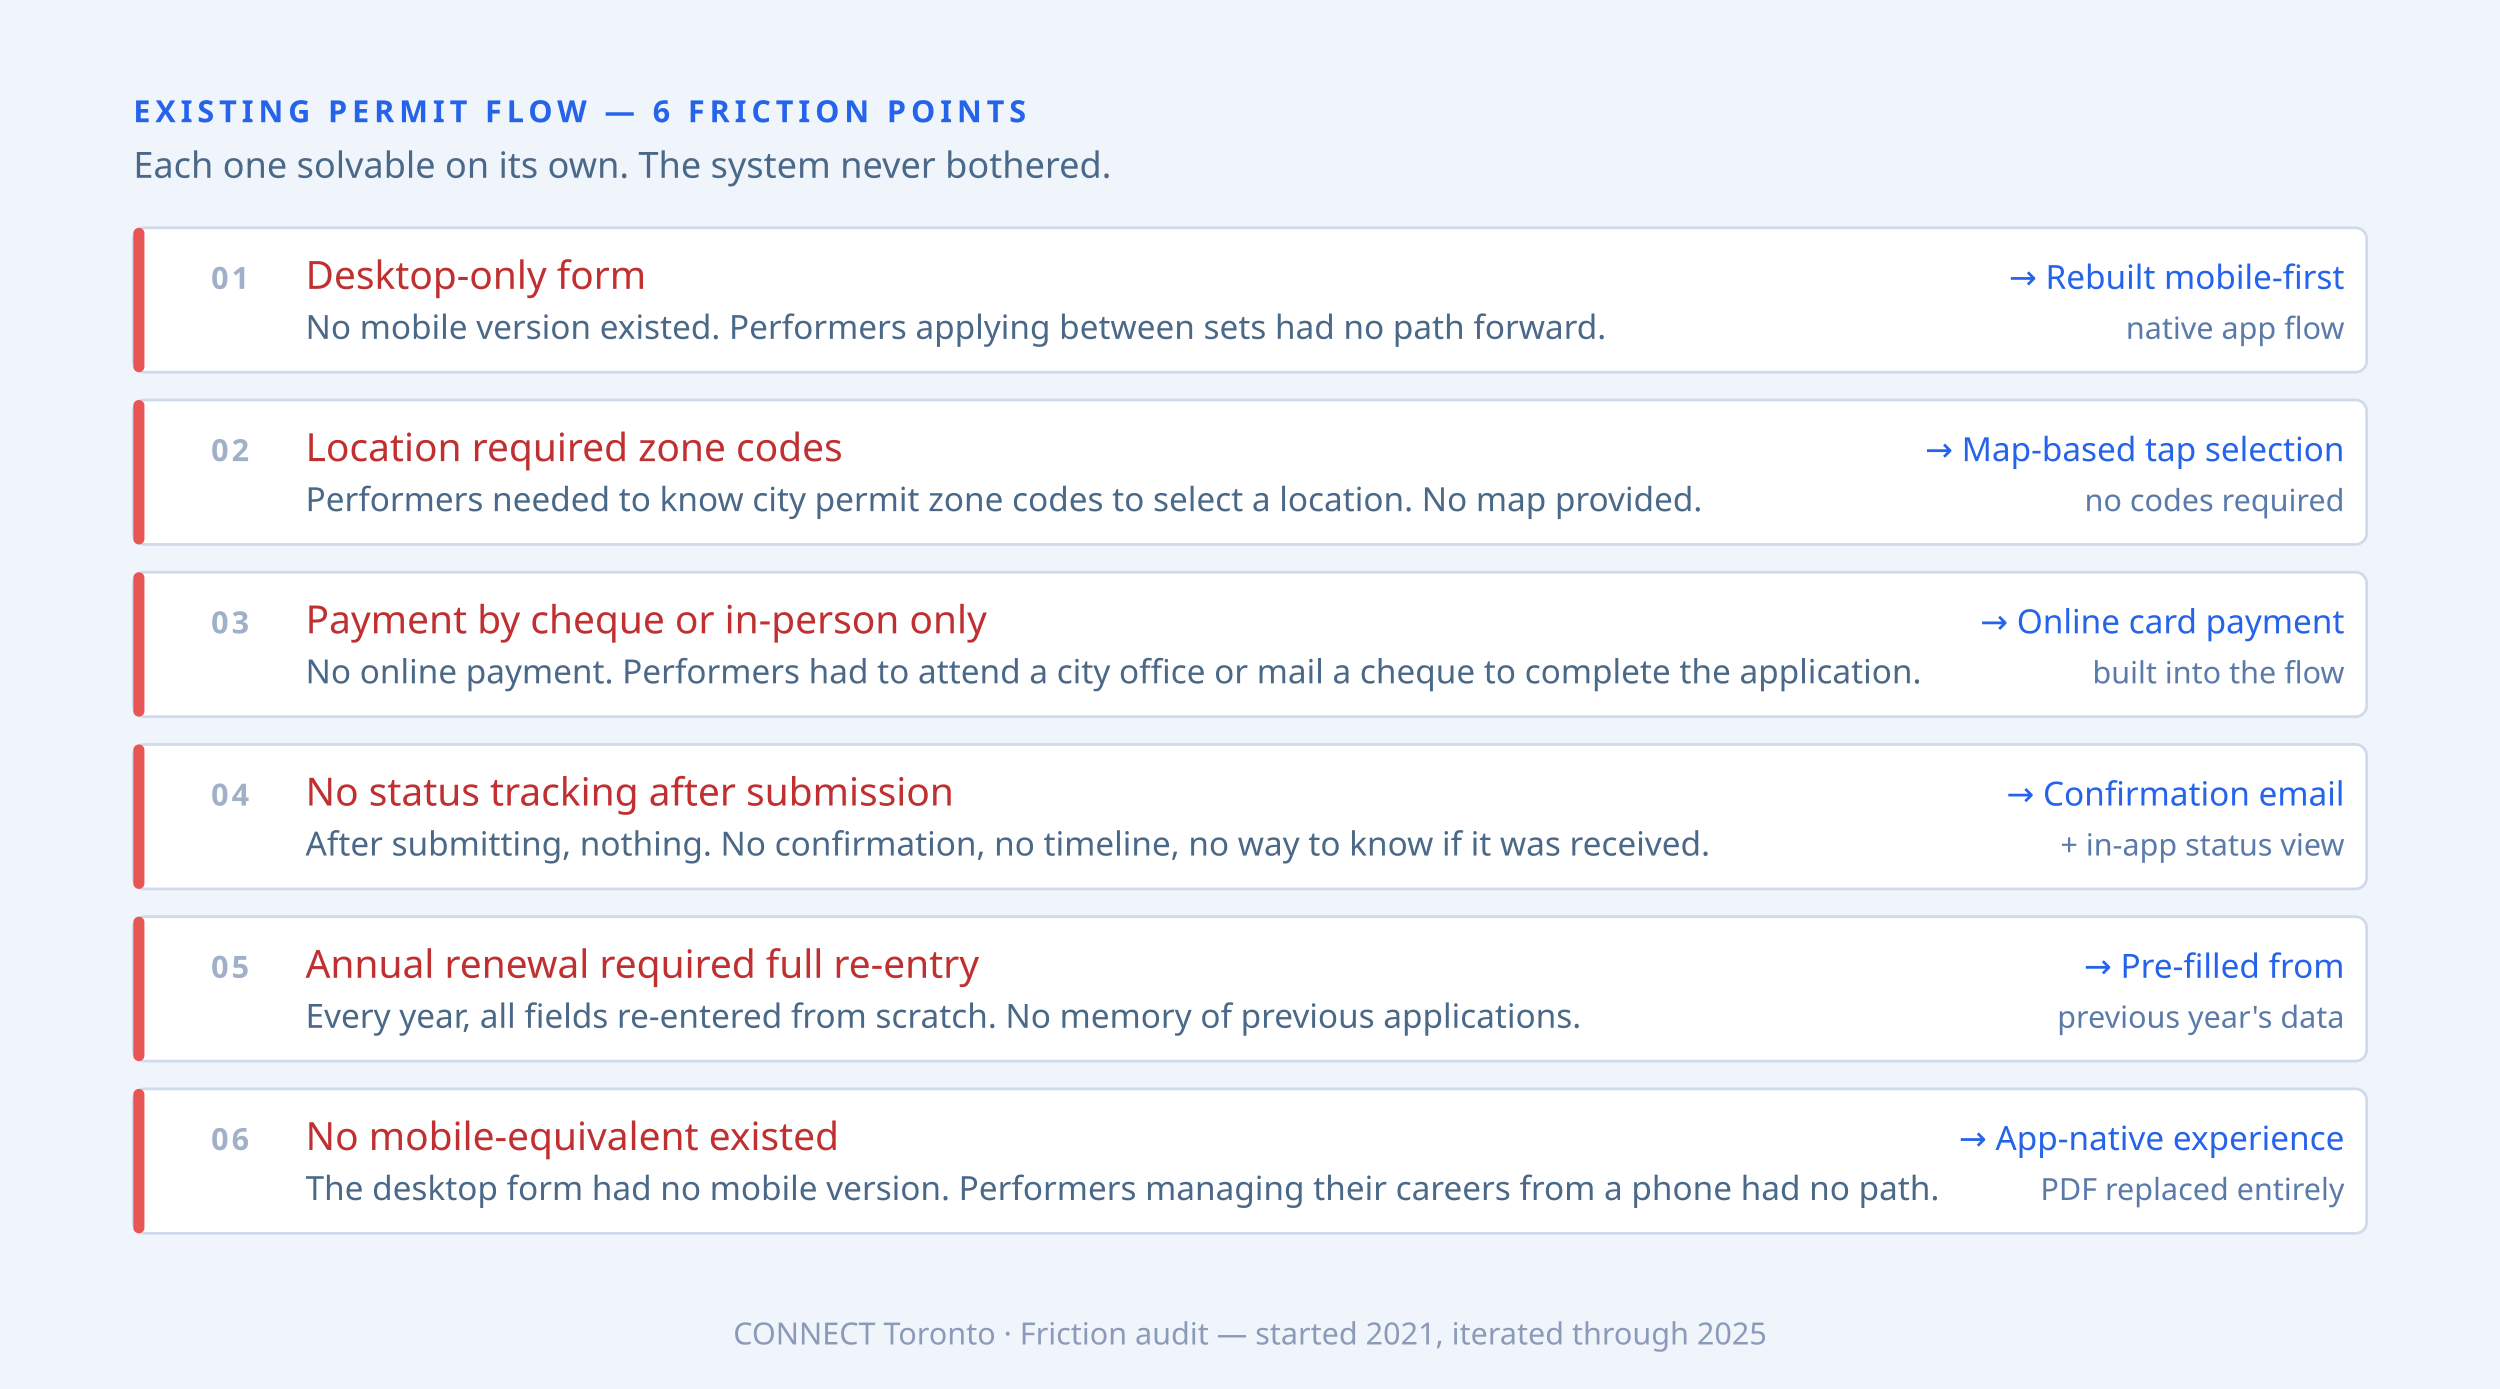
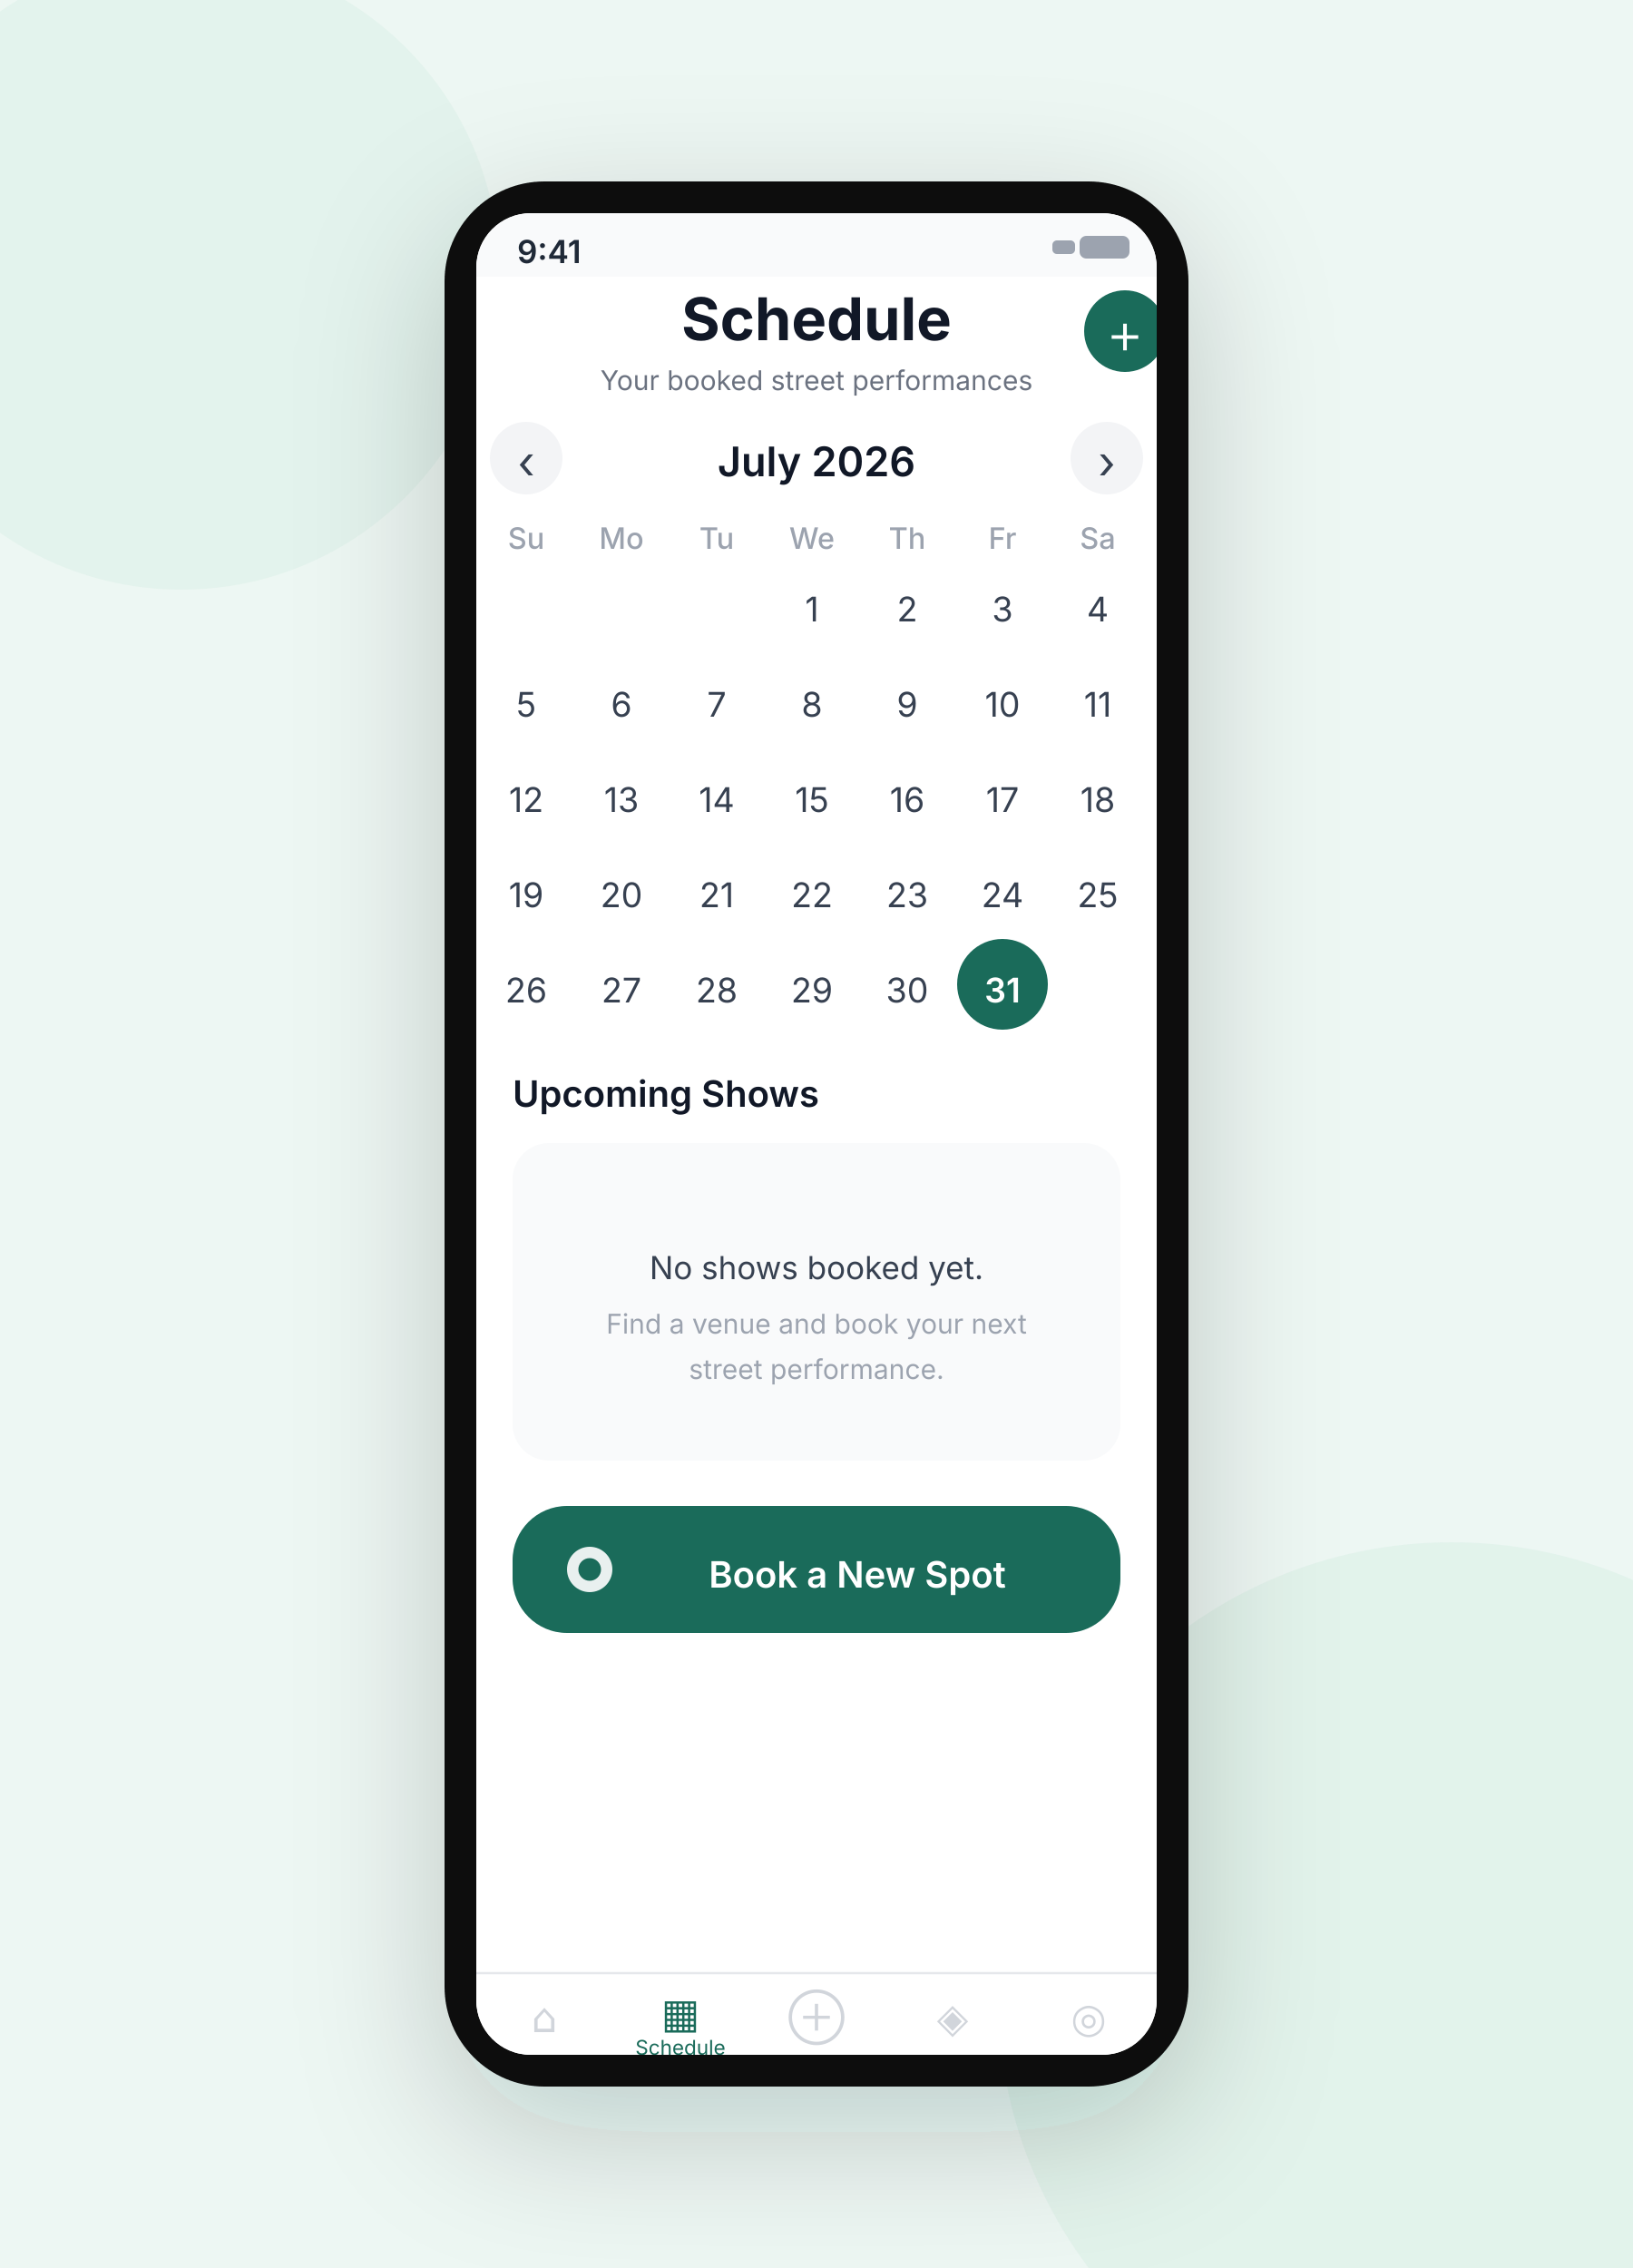
- <svg xmlns="http://www.w3.org/2000/svg" viewBox="0 0 900 500" font-family="'DM Sans', system-ui, sans-serif">
-   <rect width="900" height="500" fill="#f0f4fb" />
-   <text x="48" y="44" font-size="11" fill="#2563eb" font-weight="600" letter-spacing="0.16em">EXISTING PERMIT FLOW — 6 FRICTION POINTS</text>
-   <text x="48" y="64" font-size="13" fill="#4a6888">Each one solvable on its own. The system never bothered.</text>
-   <rect x="48" y="82" width="804" height="52" rx="4" fill="#ffffff" stroke="#d0daea" stroke-width="1" />
-   <rect x="48" y="82" width="4" height="52" rx="2" fill="#e85555" />
-   <text x="76" y="104" font-size="11" fill="#a0b0c8" font-weight="600" letter-spacing="0.1em">01</text>
-   <text x="110" y="104" font-size="14" fill="#c03030" font-weight="500">Desktop-only form</text>
-   <text x="110" y="122" font-size="12" fill="#4a6888">No mobile version existed. Performers applying between sets had no path forward.</text>
-   <text x="844" y="104" font-size="12" fill="#2563eb" text-anchor="end" font-weight="500">→ Rebuilt mobile-first</text>
-   <text x="844" y="122" font-size="11" fill="#5a7aaa" text-anchor="end">native app flow</text>
-   <rect x="48" y="144" width="804" height="52" rx="4" fill="#ffffff" stroke="#d0daea" stroke-width="1" />
-   <rect x="48" y="144" width="4" height="52" rx="2" fill="#e85555" />
-   <text x="76" y="166" font-size="11" fill="#a0b0c8" font-weight="600" letter-spacing="0.1em">02</text>
-   <text x="110" y="166" font-size="14" fill="#c03030" font-weight="500">Location required zone codes</text>
-   <text x="110" y="184" font-size="12" fill="#4a6888">Performers needed to know city permit zone codes to select a location. No map provided.</text>
-   <text x="844" y="166" font-size="12" fill="#2563eb" text-anchor="end" font-weight="500">→ Map-based tap selection</text>
-   <text x="844" y="184" font-size="11" fill="#5a7aaa" text-anchor="end">no codes required</text>
-   <rect x="48" y="206" width="804" height="52" rx="4" fill="#ffffff" stroke="#d0daea" stroke-width="1" />
-   <rect x="48" y="206" width="4" height="52" rx="2" fill="#e85555" />
-   <text x="76" y="228" font-size="11" fill="#a0b0c8" font-weight="600" letter-spacing="0.1em">03</text>
-   <text x="110" y="228" font-size="14" fill="#c03030" font-weight="500">Payment by cheque or in-person only</text>
-   <text x="110" y="246" font-size="12" fill="#4a6888">No online payment. Performers had to attend a city office or mail a cheque to complete the application.</text>
-   <text x="844" y="228" font-size="12" fill="#2563eb" text-anchor="end" font-weight="500">→ Online card payment</text>
-   <text x="844" y="246" font-size="11" fill="#5a7aaa" text-anchor="end">built into the flow</text>
-   <rect x="48" y="268" width="804" height="52" rx="4" fill="#ffffff" stroke="#d0daea" stroke-width="1" />
-   <rect x="48" y="268" width="4" height="52" rx="2" fill="#e85555" />
-   <text x="76" y="290" font-size="11" fill="#a0b0c8" font-weight="600" letter-spacing="0.1em">04</text>
-   <text x="110" y="290" font-size="14" fill="#c03030" font-weight="500">No status tracking after submission</text>
-   <text x="110" y="308" font-size="12" fill="#4a6888">After submitting, nothing. No confirmation, no timeline, no way to know if it was received.</text>
-   <text x="844" y="290" font-size="12" fill="#2563eb" text-anchor="end" font-weight="500">→ Confirmation email</text>
-   <text x="844" y="308" font-size="11" fill="#5a7aaa" text-anchor="end">+ in-app status view</text>
-   <rect x="48" y="330" width="804" height="52" rx="4" fill="#ffffff" stroke="#d0daea" stroke-width="1" />
-   <rect x="48" y="330" width="4" height="52" rx="2" fill="#e85555" />
-   <text x="76" y="352" font-size="11" fill="#a0b0c8" font-weight="600" letter-spacing="0.1em">05</text>
-   <text x="110" y="352" font-size="14" fill="#c03030" font-weight="500">Annual renewal required full re-entry</text>
-   <text x="110" y="370" font-size="12" fill="#4a6888">Every year, all fields re-entered from scratch. No memory of previous applications.</text>
-   <text x="844" y="352" font-size="12" fill="#2563eb" text-anchor="end" font-weight="500">→ Pre-filled from</text>
-   <text x="844" y="370" font-size="11" fill="#5a7aaa" text-anchor="end">previous year's data</text>
-   <rect x="48" y="392" width="804" height="52" rx="4" fill="#ffffff" stroke="#d0daea" stroke-width="1" />
-   <rect x="48" y="392" width="4" height="52" rx="2" fill="#e85555" />
-   <text x="76" y="414" font-size="11" fill="#a0b0c8" font-weight="600" letter-spacing="0.1em">06</text>
-   <text x="110" y="414" font-size="14" fill="#c03030" font-weight="500">No mobile-equivalent existed</text>
-   <text x="110" y="432" font-size="12" fill="#4a6888">The desktop form had no mobile version. Performers managing their careers from a phone had no path.</text>
-   <text x="844" y="414" font-size="12" fill="#2563eb" text-anchor="end" font-weight="500">→ App-native experience</text>
-   <text x="844" y="432" font-size="11" fill="#5a7aaa" text-anchor="end">PDF replaced entirely</text>
-   <text x="450" y="484" font-size="11" fill="#8a9ab8" text-anchor="middle">CONNECT Toronto · Friction audit — started 2021, iterated through 2025</text>
+ <svg xmlns="http://www.w3.org/2000/svg" viewBox="0 0 360 500" font-family="-apple-system,BlinkMacSystemFont,'Segoe UI',system-ui,sans-serif">
+   <defs>
+     <clipPath id="cs">
+       <rect x="105" y="47" width="150" height="406" rx="12" />
+     </clipPath>
+     <filter id="sh" x="-25%" y="-8%" width="150%" height="120%">
+       <feDropShadow dx="0" dy="10" stdDeviation="16" flood-color="#0a2a1e" flood-opacity="0.2" />
+     </filter>
+   </defs>
+   <rect width="360" height="500" fill="#edf7f3" />
+   <circle cx="320" cy="440" r="100" fill="#d5ede3" opacity="0.45" />
+   <circle cx="40" cy="60" r="70" fill="#d5ede3" opacity="0.4" />
+   <rect x="98" y="40" rx="22" width="164" height="420" fill="#111" filter="url(#sh)" />
+   <rect x="105" y="47" rx="12" width="150" height="406" fill="#fff" />
+   <rect x="150" y="47" rx="3" width="58" height="5" fill="#0d0d0d" />
+   <g clip-path="url(#cs)">
+     <rect x="105" y="47" width="150" height="14" fill="#f9fafb" />
+     <text x="114" y="58" font-size="7" font-weight="600" fill="#1f2937">9:41</text>
+     <rect x="238" y="52" rx="1.5" width="11" height="5" fill="#9ca3af" />
+     <rect x="232" y="53" rx="1" width="5" height="3" fill="#9ca3af" />
+     <rect x="105" y="61" width="150" height="30" fill="#fff" />
+     <text x="180" y="75" font-size="13" font-weight="700" fill="#111827" text-anchor="middle">Schedule</text>
+     <text x="180" y="86" font-size="6" fill="#6b7280" text-anchor="middle">Your booked street performances</text>
+     <circle cx="248" cy="73" r="9" fill="#1a6b5a" />
+     <text x="248" y="78" font-size="13" font-weight="300" fill="#fff" text-anchor="middle">+</text>
+     <circle cx="116" cy="101" r="8" fill="#f3f4f6" />
+     <text x="116" y="105.5" font-size="10" fill="#374151" text-anchor="middle">‹</text>
+     <text x="180" y="105" font-size="9" font-weight="600" fill="#111827" text-anchor="middle">July 2026</text>
+     <circle cx="244" cy="101" r="8" fill="#f3f4f6" />
+     <text x="244" y="105.5" font-size="10" fill="#374151" text-anchor="middle">›</text>
+     <text x="116" y="121" font-size="6.5" fill="#9ca3af" text-anchor="middle" font-weight="500">Su</text>
+     <text x="137" y="121" font-size="6.5" fill="#9ca3af" text-anchor="middle" font-weight="500">Mo</text>
+     <text x="158" y="121" font-size="6.5" fill="#9ca3af" text-anchor="middle" font-weight="500">Tu</text>
+     <text x="179" y="121" font-size="6.5" fill="#9ca3af" text-anchor="middle" font-weight="500">We</text>
+     <text x="200" y="121" font-size="6.5" fill="#9ca3af" text-anchor="middle" font-weight="500">Th</text>
+     <text x="221" y="121" font-size="6.5" fill="#9ca3af" text-anchor="middle" font-weight="500">Fr</text>
+     <text x="242" y="121" font-size="6.5" fill="#9ca3af" text-anchor="middle" font-weight="500">Sa</text>
+     <text x="179" y="137" font-size="7.5" fill="#374151" text-anchor="middle">1</text>
+     <text x="200" y="137" font-size="7.5" fill="#374151" text-anchor="middle">2</text>
+     <text x="221" y="137" font-size="7.5" fill="#374151" text-anchor="middle">3</text>
+     <text x="242" y="137" font-size="7.5" fill="#374151" text-anchor="middle">4</text>
+     <text x="116" y="158" font-size="7.5" fill="#374151" text-anchor="middle">5</text>
+     <text x="137" y="158" font-size="7.5" fill="#374151" text-anchor="middle">6</text>
+     <text x="158" y="158" font-size="7.5" fill="#374151" text-anchor="middle">7</text>
+     <text x="179" y="158" font-size="7.5" fill="#374151" text-anchor="middle">8</text>
+     <text x="200" y="158" font-size="7.5" fill="#374151" text-anchor="middle">9</text>
+     <text x="221" y="158" font-size="7.5" fill="#374151" text-anchor="middle">10</text>
+     <text x="242" y="158" font-size="7.5" fill="#374151" text-anchor="middle">11</text>
+     <text x="116" y="179" font-size="7.5" fill="#374151" text-anchor="middle">12</text>
+     <text x="137" y="179" font-size="7.5" fill="#374151" text-anchor="middle">13</text>
+     <text x="158" y="179" font-size="7.5" fill="#374151" text-anchor="middle">14</text>
+     <text x="179" y="179" font-size="7.5" fill="#374151" text-anchor="middle">15</text>
+     <text x="200" y="179" font-size="7.5" fill="#374151" text-anchor="middle">16</text>
+     <text x="221" y="179" font-size="7.5" fill="#374151" text-anchor="middle">17</text>
+     <text x="242" y="179" font-size="7.5" fill="#374151" text-anchor="middle">18</text>
+     <text x="116" y="200" font-size="7.5" fill="#374151" text-anchor="middle">19</text>
+     <text x="137" y="200" font-size="7.5" fill="#374151" text-anchor="middle">20</text>
+     <text x="158" y="200" font-size="7.5" fill="#374151" text-anchor="middle">21</text>
+     <text x="179" y="200" font-size="7.5" fill="#374151" text-anchor="middle">22</text>
+     <text x="200" y="200" font-size="7.5" fill="#374151" text-anchor="middle">23</text>
+     <text x="221" y="200" font-size="7.5" fill="#374151" text-anchor="middle">24</text>
+     <text x="242" y="200" font-size="7.5" fill="#374151" text-anchor="middle">25</text>
+     <text x="116" y="221" font-size="7.5" fill="#374151" text-anchor="middle">26</text>
+     <text x="137" y="221" font-size="7.5" fill="#374151" text-anchor="middle">27</text>
+     <text x="158" y="221" font-size="7.5" fill="#374151" text-anchor="middle">28</text>
+     <text x="179" y="221" font-size="7.5" fill="#374151" text-anchor="middle">29</text>
+     <text x="200" y="221" font-size="7.5" fill="#374151" text-anchor="middle">30</text>
+     <circle cx="221" cy="217" r="10" fill="#1a6b5a" />
+     <text x="221" y="221" font-size="7.5" font-weight="600" fill="#fff" text-anchor="middle">31</text>
+     <text x="113" y="244" font-size="8" font-weight="600" fill="#111827">Upcoming Shows</text>
+     <rect x="113" y="252" rx="8" width="134" height="70" fill="#f9fafb" />
+     <text x="180" y="282" font-size="7" fill="#374151" text-anchor="middle">No shows booked yet.</text>
+     <text x="180" y="294" font-size="6" fill="#9ca3af" text-anchor="middle">Find a venue and book your next</text>
+     <text x="180" y="304" font-size="6" fill="#9ca3af" text-anchor="middle">street performance.</text>
+     <rect x="113" y="332" rx="12" width="134" height="28" fill="#1a6b5a" />
+     <circle cx="130" cy="346" r="5" fill="#fff" opacity="0.9" />
+     <circle cx="130" cy="346" r="2.5" fill="#1a6b5a" />
+     <text x="189" y="350" font-size="8" font-weight="600" fill="#fff" text-anchor="middle">Book a New Spot</text>
+     <rect x="105" y="435" width="150" height="18" fill="#fff" />
+     <line x1="105" y1="435" x2="255" y2="435" stroke="#e5e7eb" stroke-width="0.5" />
+     <text x="120" y="448" font-size="9" fill="#d1d5db" text-anchor="middle">⌂</text>
+     <text x="150" y="447" font-size="9" fill="#1a6b5a" text-anchor="middle">▦</text>
+     <text x="150" y="453" font-size="4.5" fill="#1a6b5a" text-anchor="middle">Schedule</text>
+     <text x="180" y="448" font-size="9" fill="#d1d5db" text-anchor="middle">⊕</text>
+     <text x="210" y="448" font-size="9" fill="#d1d5db" text-anchor="middle">◈</text>
+     <text x="240" y="448" font-size="9" fill="#d1d5db" text-anchor="middle">◎</text>
+   </g>
</svg>
